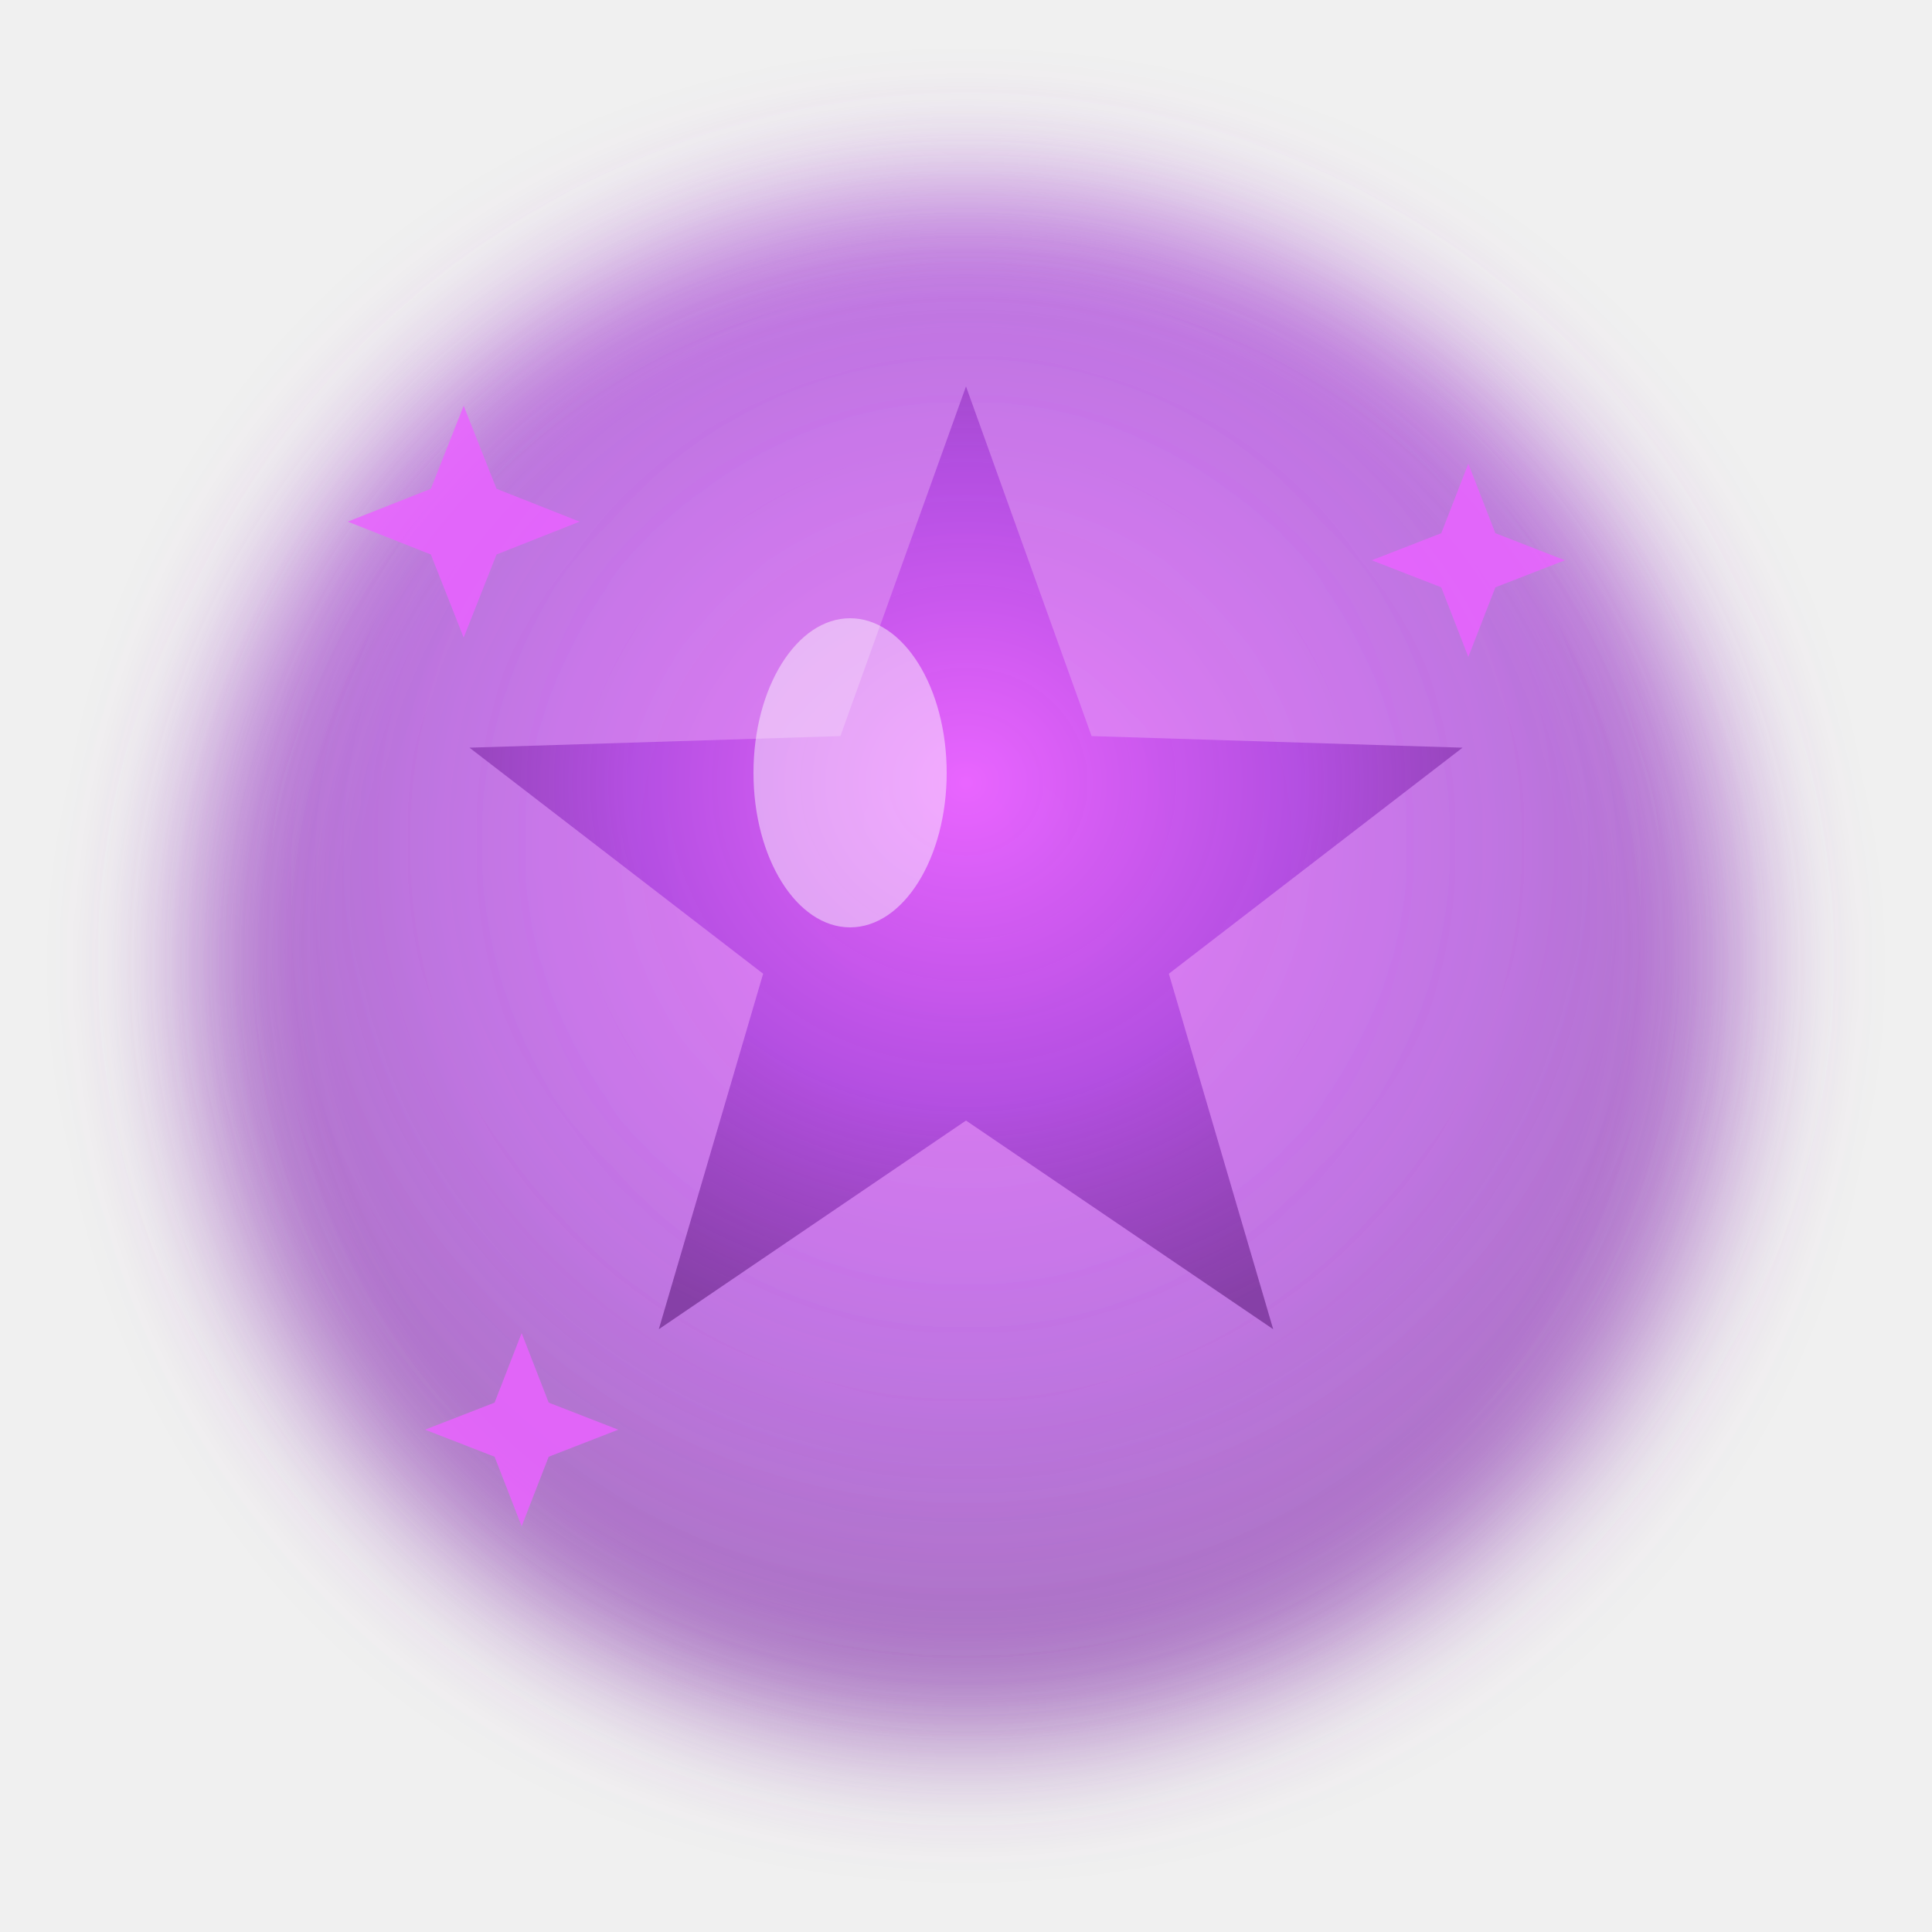
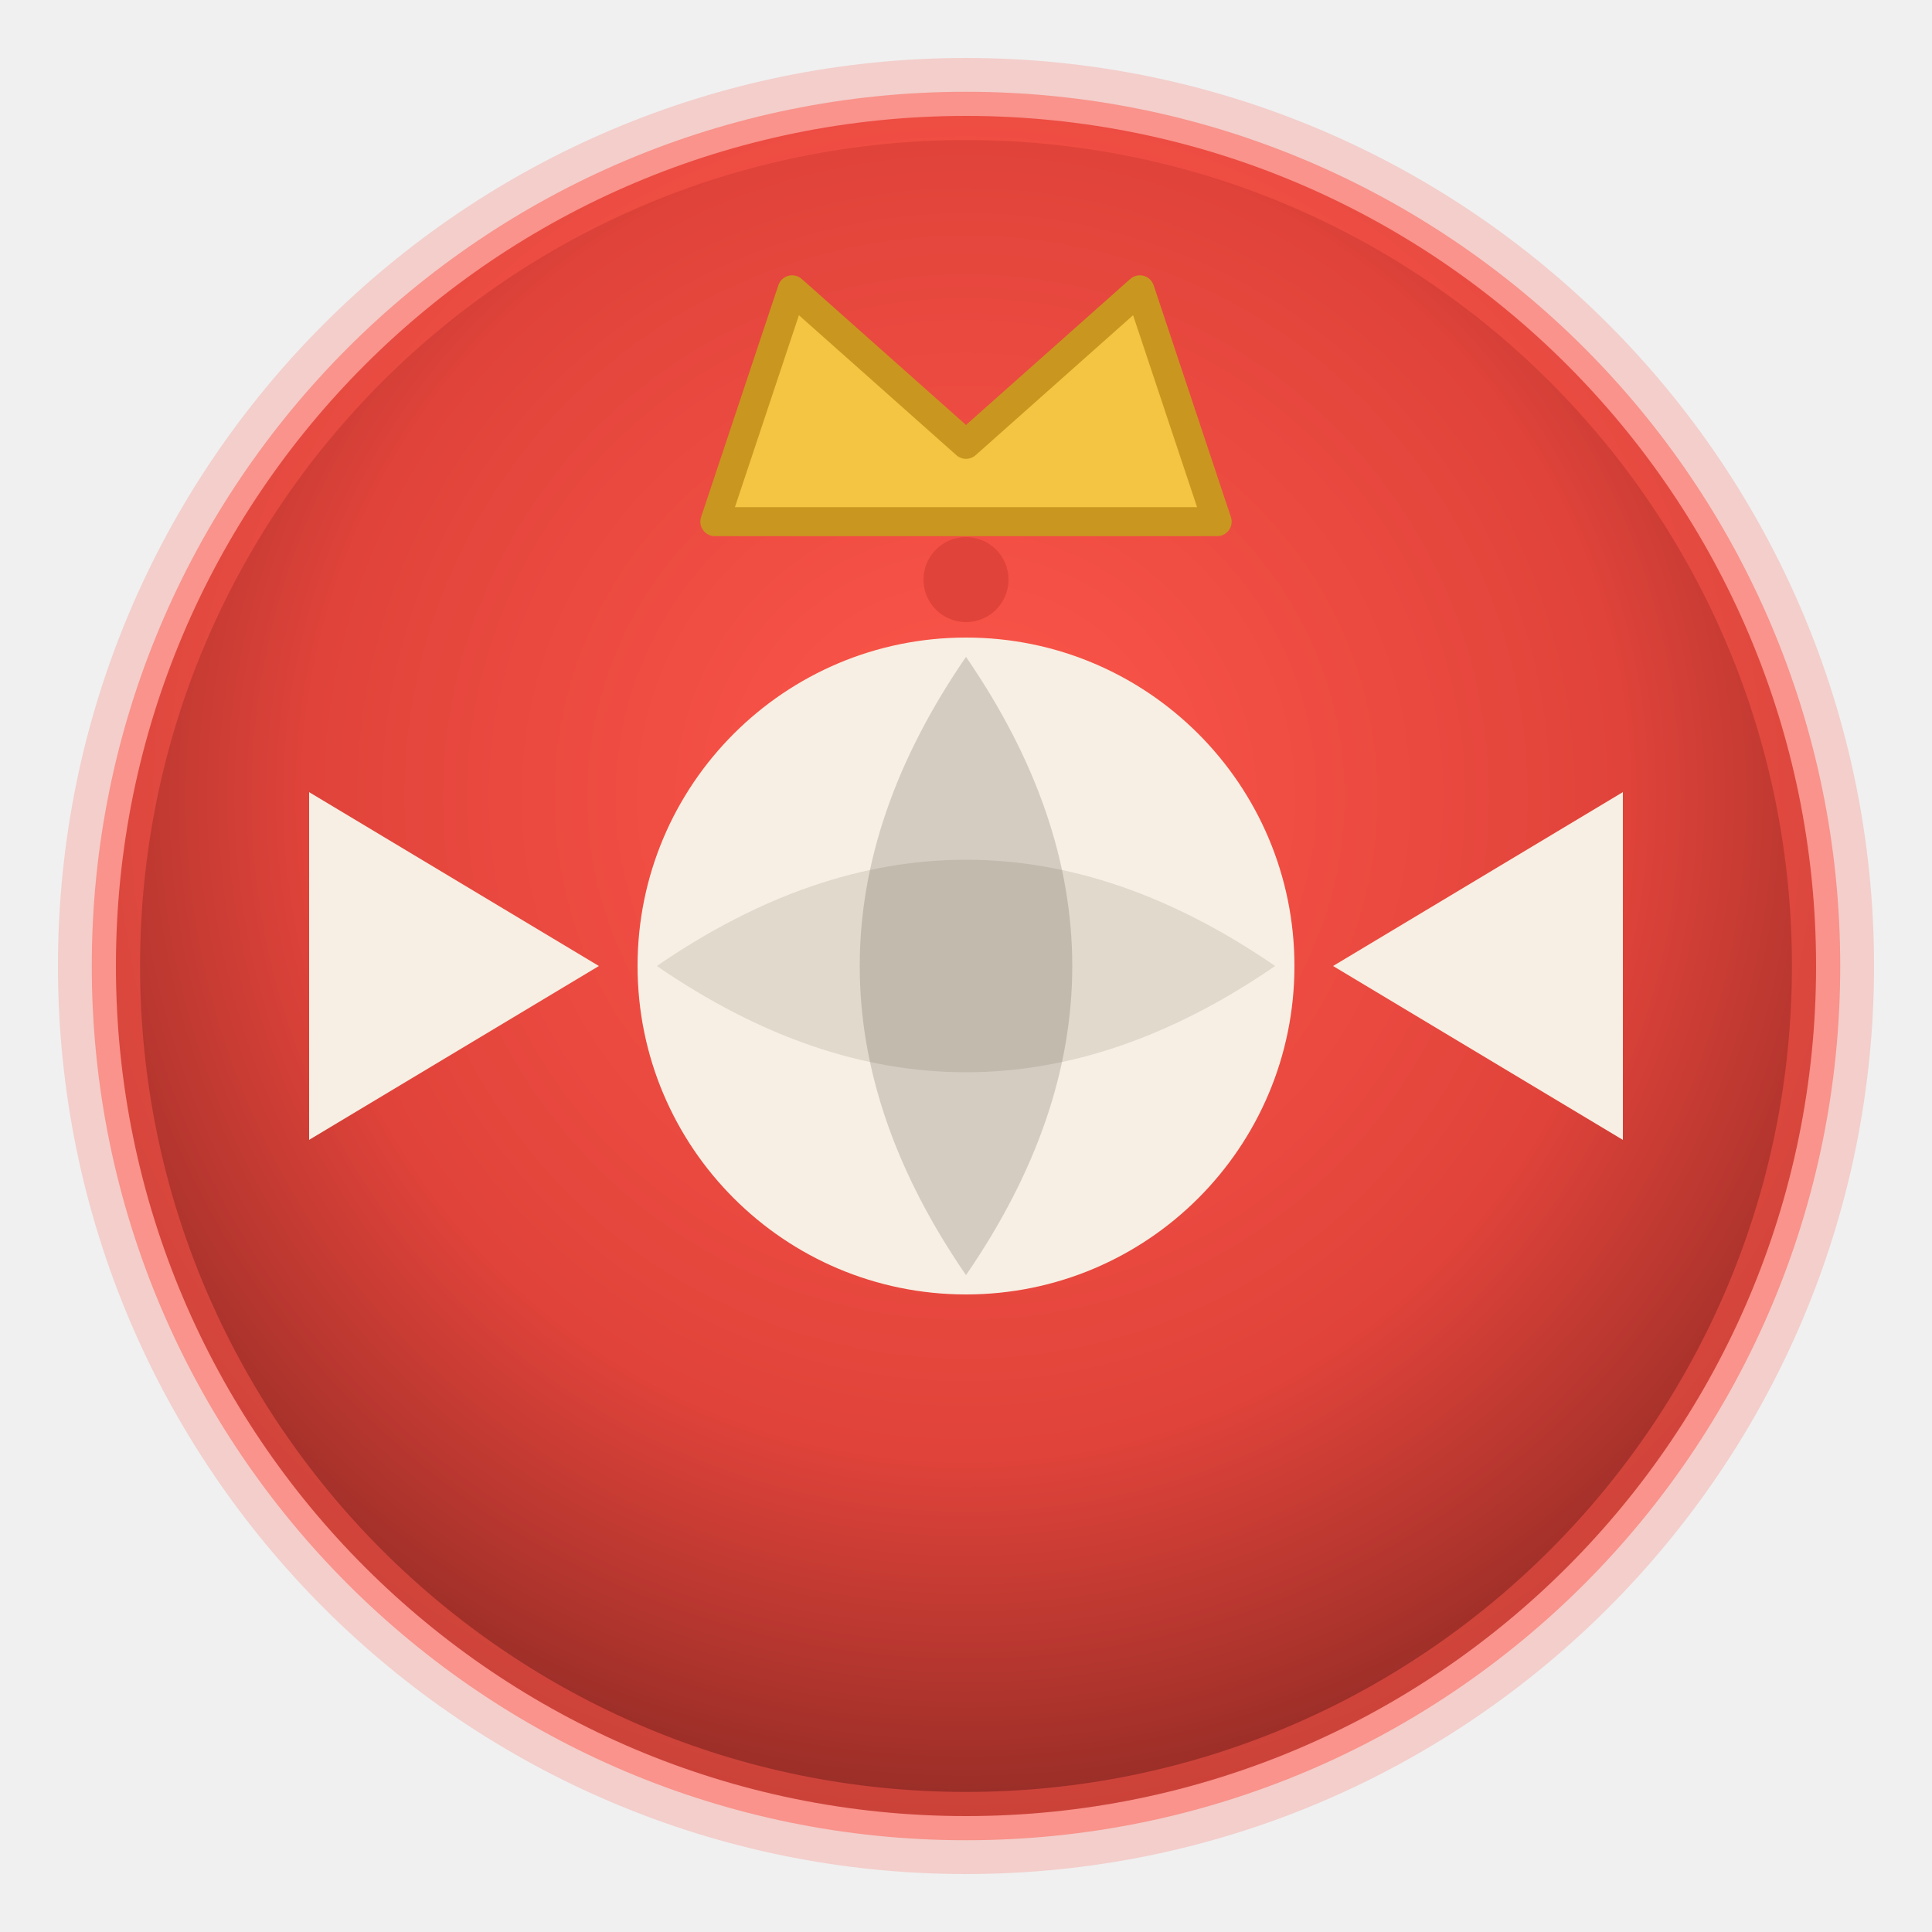
<svg xmlns="http://www.w3.org/2000/svg" viewBox="0 0 100 100">
  <defs>
-     <radialGradient id="g" cx="50%" cy="42%" r="62%">
-       <stop offset="0%" stop-color="#E963FF" stop-opacity="0.95" />
-       <stop offset="55%" stop-color="#B14BE0" stop-opacity="0.92" />
-       <stop offset="100%" stop-color="#783398" stop-opacity="0.8" />
+     <radialGradient id="g" cx="50%" cy="40%" r="65%">
+       <stop offset="0%" stop-color="#FF574B" />
+       <stop offset="60%" stop-color="#E0433A" />
+       <stop offset="100%" stop-color="#862822" />
    </radialGradient>
-     <filter id="b" x="-50%" y="-50%" width="200%" height="200%">
-       <feGaussianBlur stdDeviation="3.2" />
-     </filter>
  </defs>
-   <circle cx="50" cy="50" r="40" fill="url(#g)" filter="url(#b)" opacity="0.82" />
+   <circle cx="50" cy="50" r="47" fill="#FF574B" opacity="0.22" />
+   <circle cx="50" cy="50" r="44" fill="url(#g)" />
+   <circle cx="50" cy="50" r="44" fill="none" stroke="#FF574B" stroke-width="2.5" opacity="0.5" />
  <g>
-     <path d="M50.0 20.0 L56.5 38.1 L75.7 38.7 L60.5 50.4 L65.9 68.8 L50.0 58.0 L34.1 68.8 L39.5 50.4 L24.3 38.7 L43.5 38.1 Z" fill="url(#g)" />
-     <ellipse cx="44" cy="40" rx="5" ry="8" fill="#FFFFFF" opacity="0.45" />
+     <path d="M31 50 L16 41 L16 59 Z" fill="#F7EFE3" />
+     <path d="M69 50 L84 41 L84 59 Z" fill="#F7EFE3" />
+     <circle cx="50" cy="50" r="17" fill="#F7EFE3" />
+     <path d="M50 34 Q61 50 50 66 Q39 50 50 34 Z" fill="#3B2F25" opacity="0.18" />
+     <path d="M34 50 Q50 39 66 50 Q50 61 34 50 Z" fill="#3B2F25" opacity="0.12" />
  </g>
-   <path d="M24.0 21.0 L25.7 25.3 L30.0 27.0 L25.7 28.7 L24.0 33.0 L22.3 28.7 L18.0 27.0 L22.3 25.3 Z" fill="#E963FF" opacity="0.85" />
-   <path d="M76.0 24.0 L77.4 27.6 L81.0 29.0 L77.4 30.4 L76.0 34.0 L74.6 30.4 L71.0 29.0 L74.6 27.6 Z" fill="#E963FF" opacity="0.85" />
-   <path d="M27.0 69.0 L28.4 72.6 L32.0 74.0 L28.4 75.4 L27.0 79.0 L25.6 75.4 L22.0 74.0 L25.6 72.6 Z" fill="#E963FF" opacity="0.85" />
+   <path d="M37 27 L41 15 L50 23 L59 15 L63 27 Z" fill="#F4C542" stroke="#C9971F" stroke-width="1.5" stroke-linejoin="round" />
+   <circle cx="50" cy="30" r="2.2" fill="#E0433A" />
</svg>
